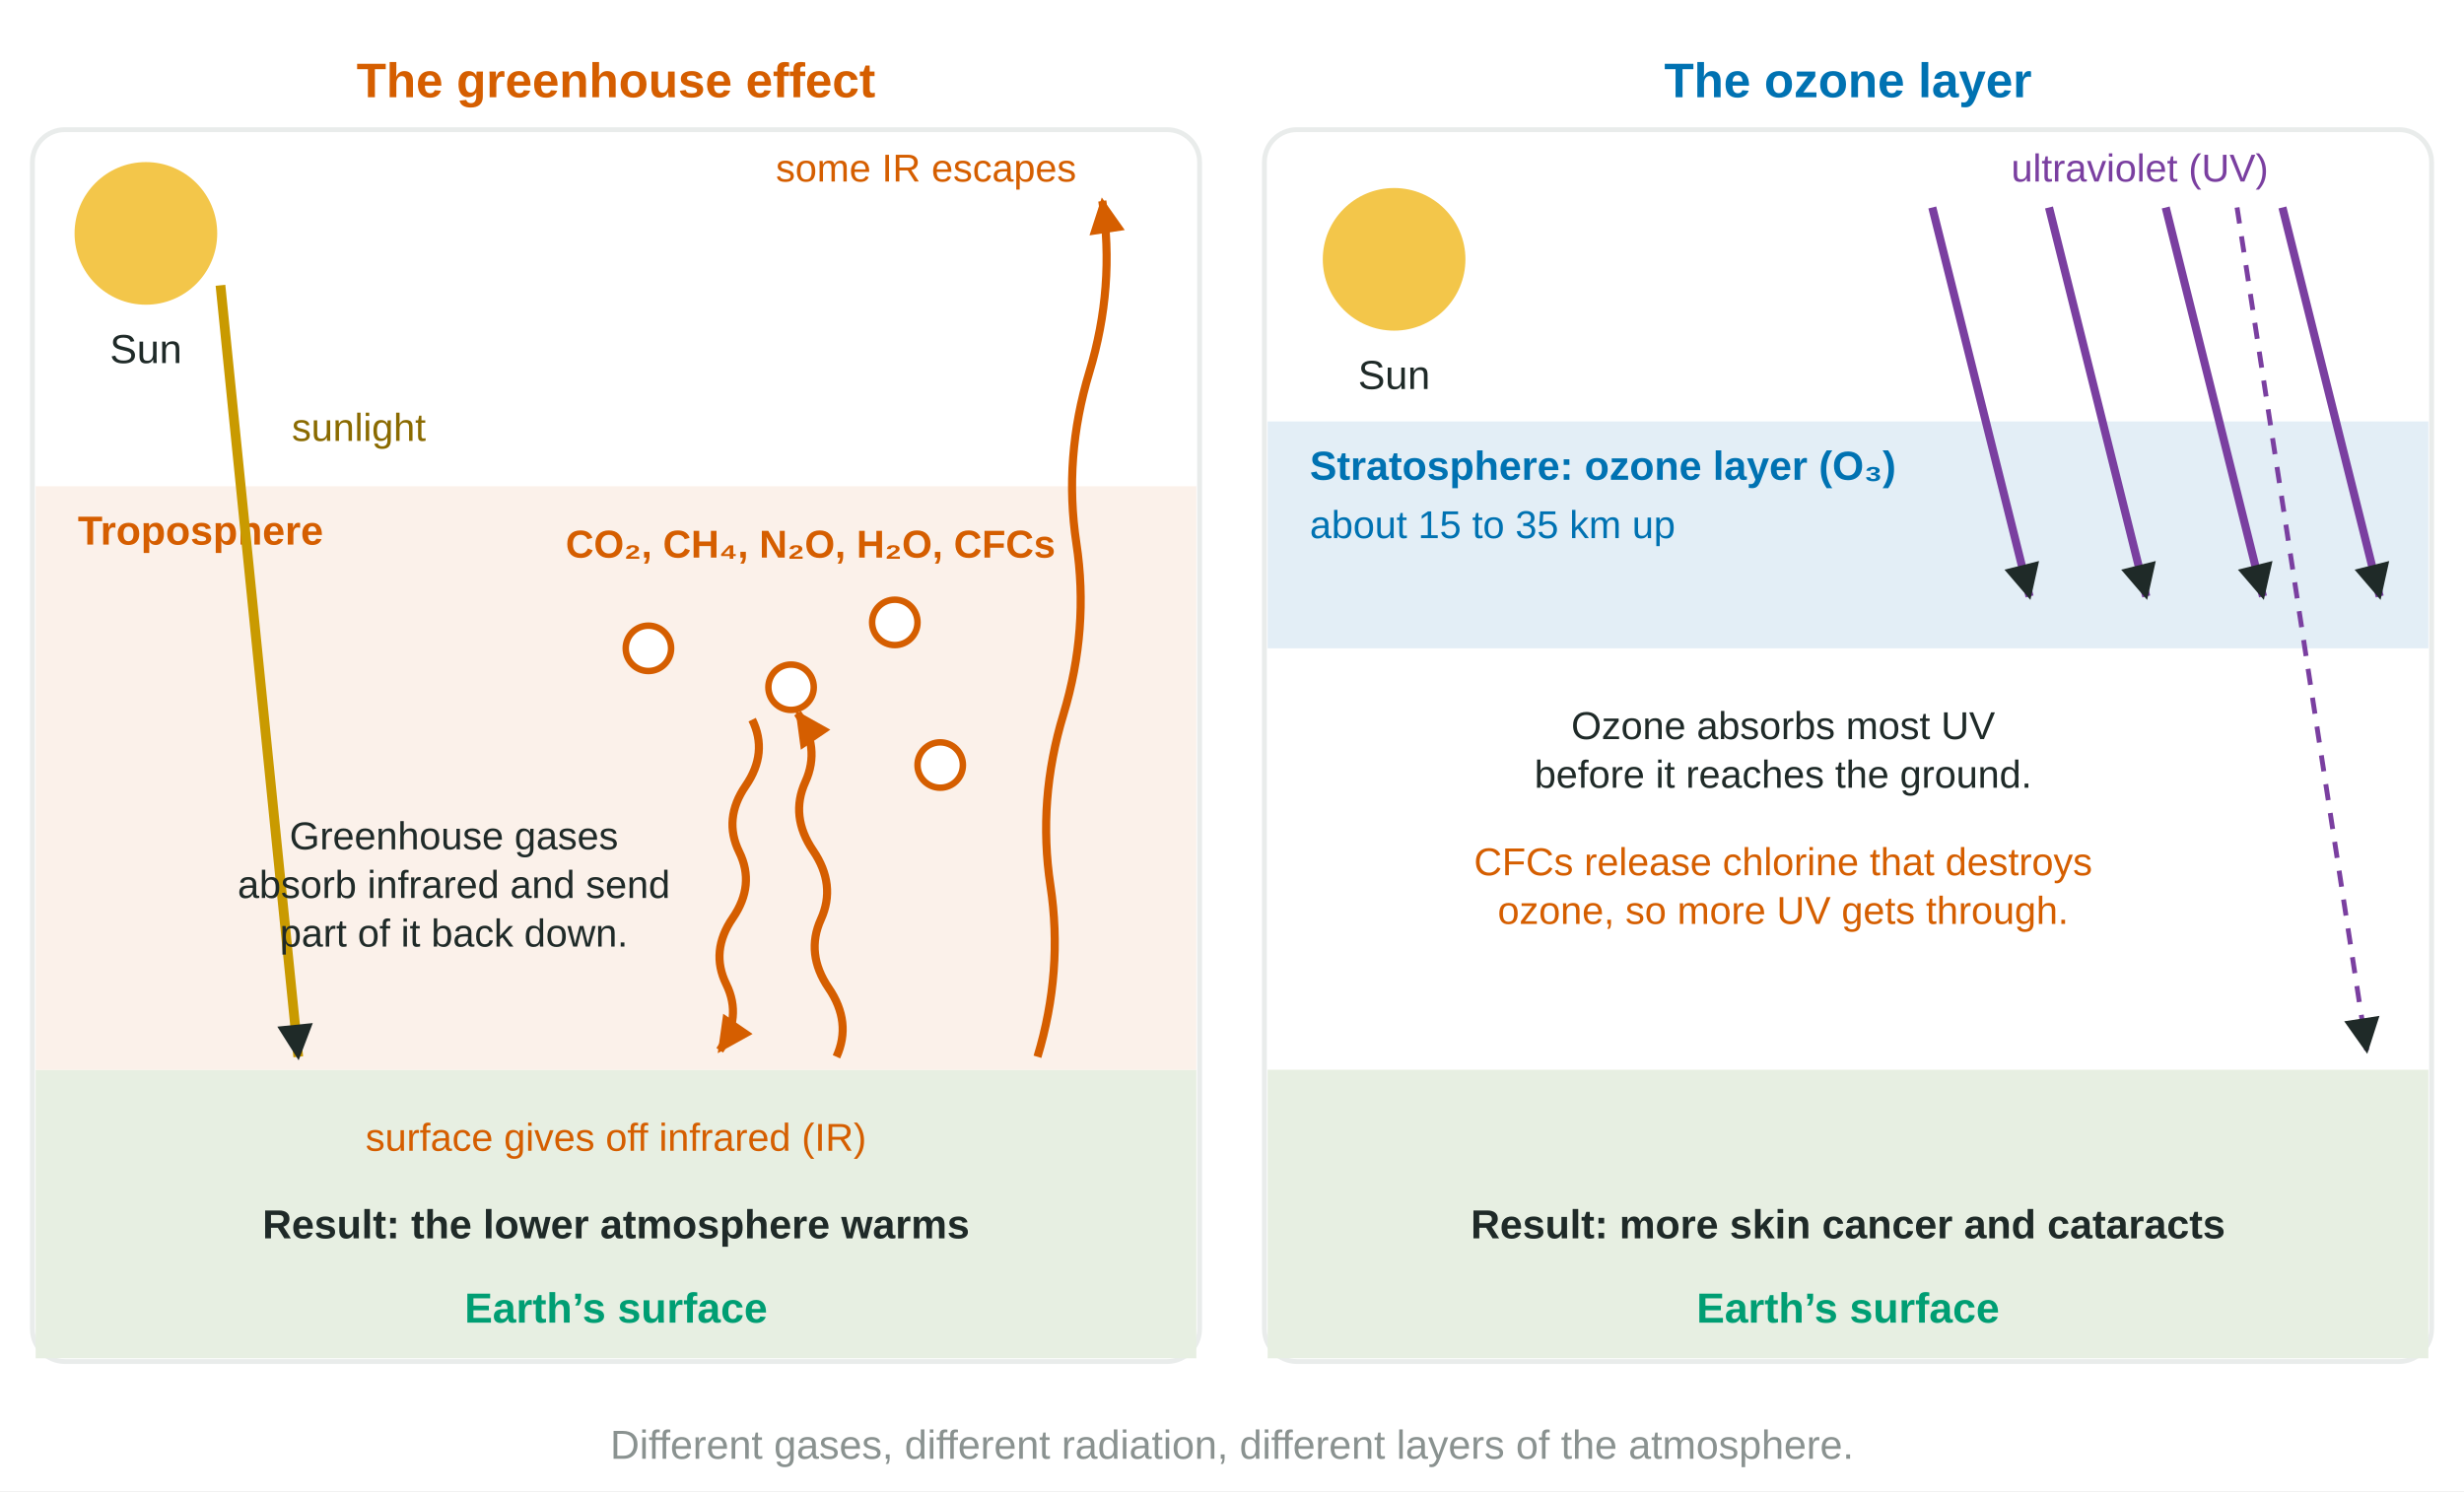
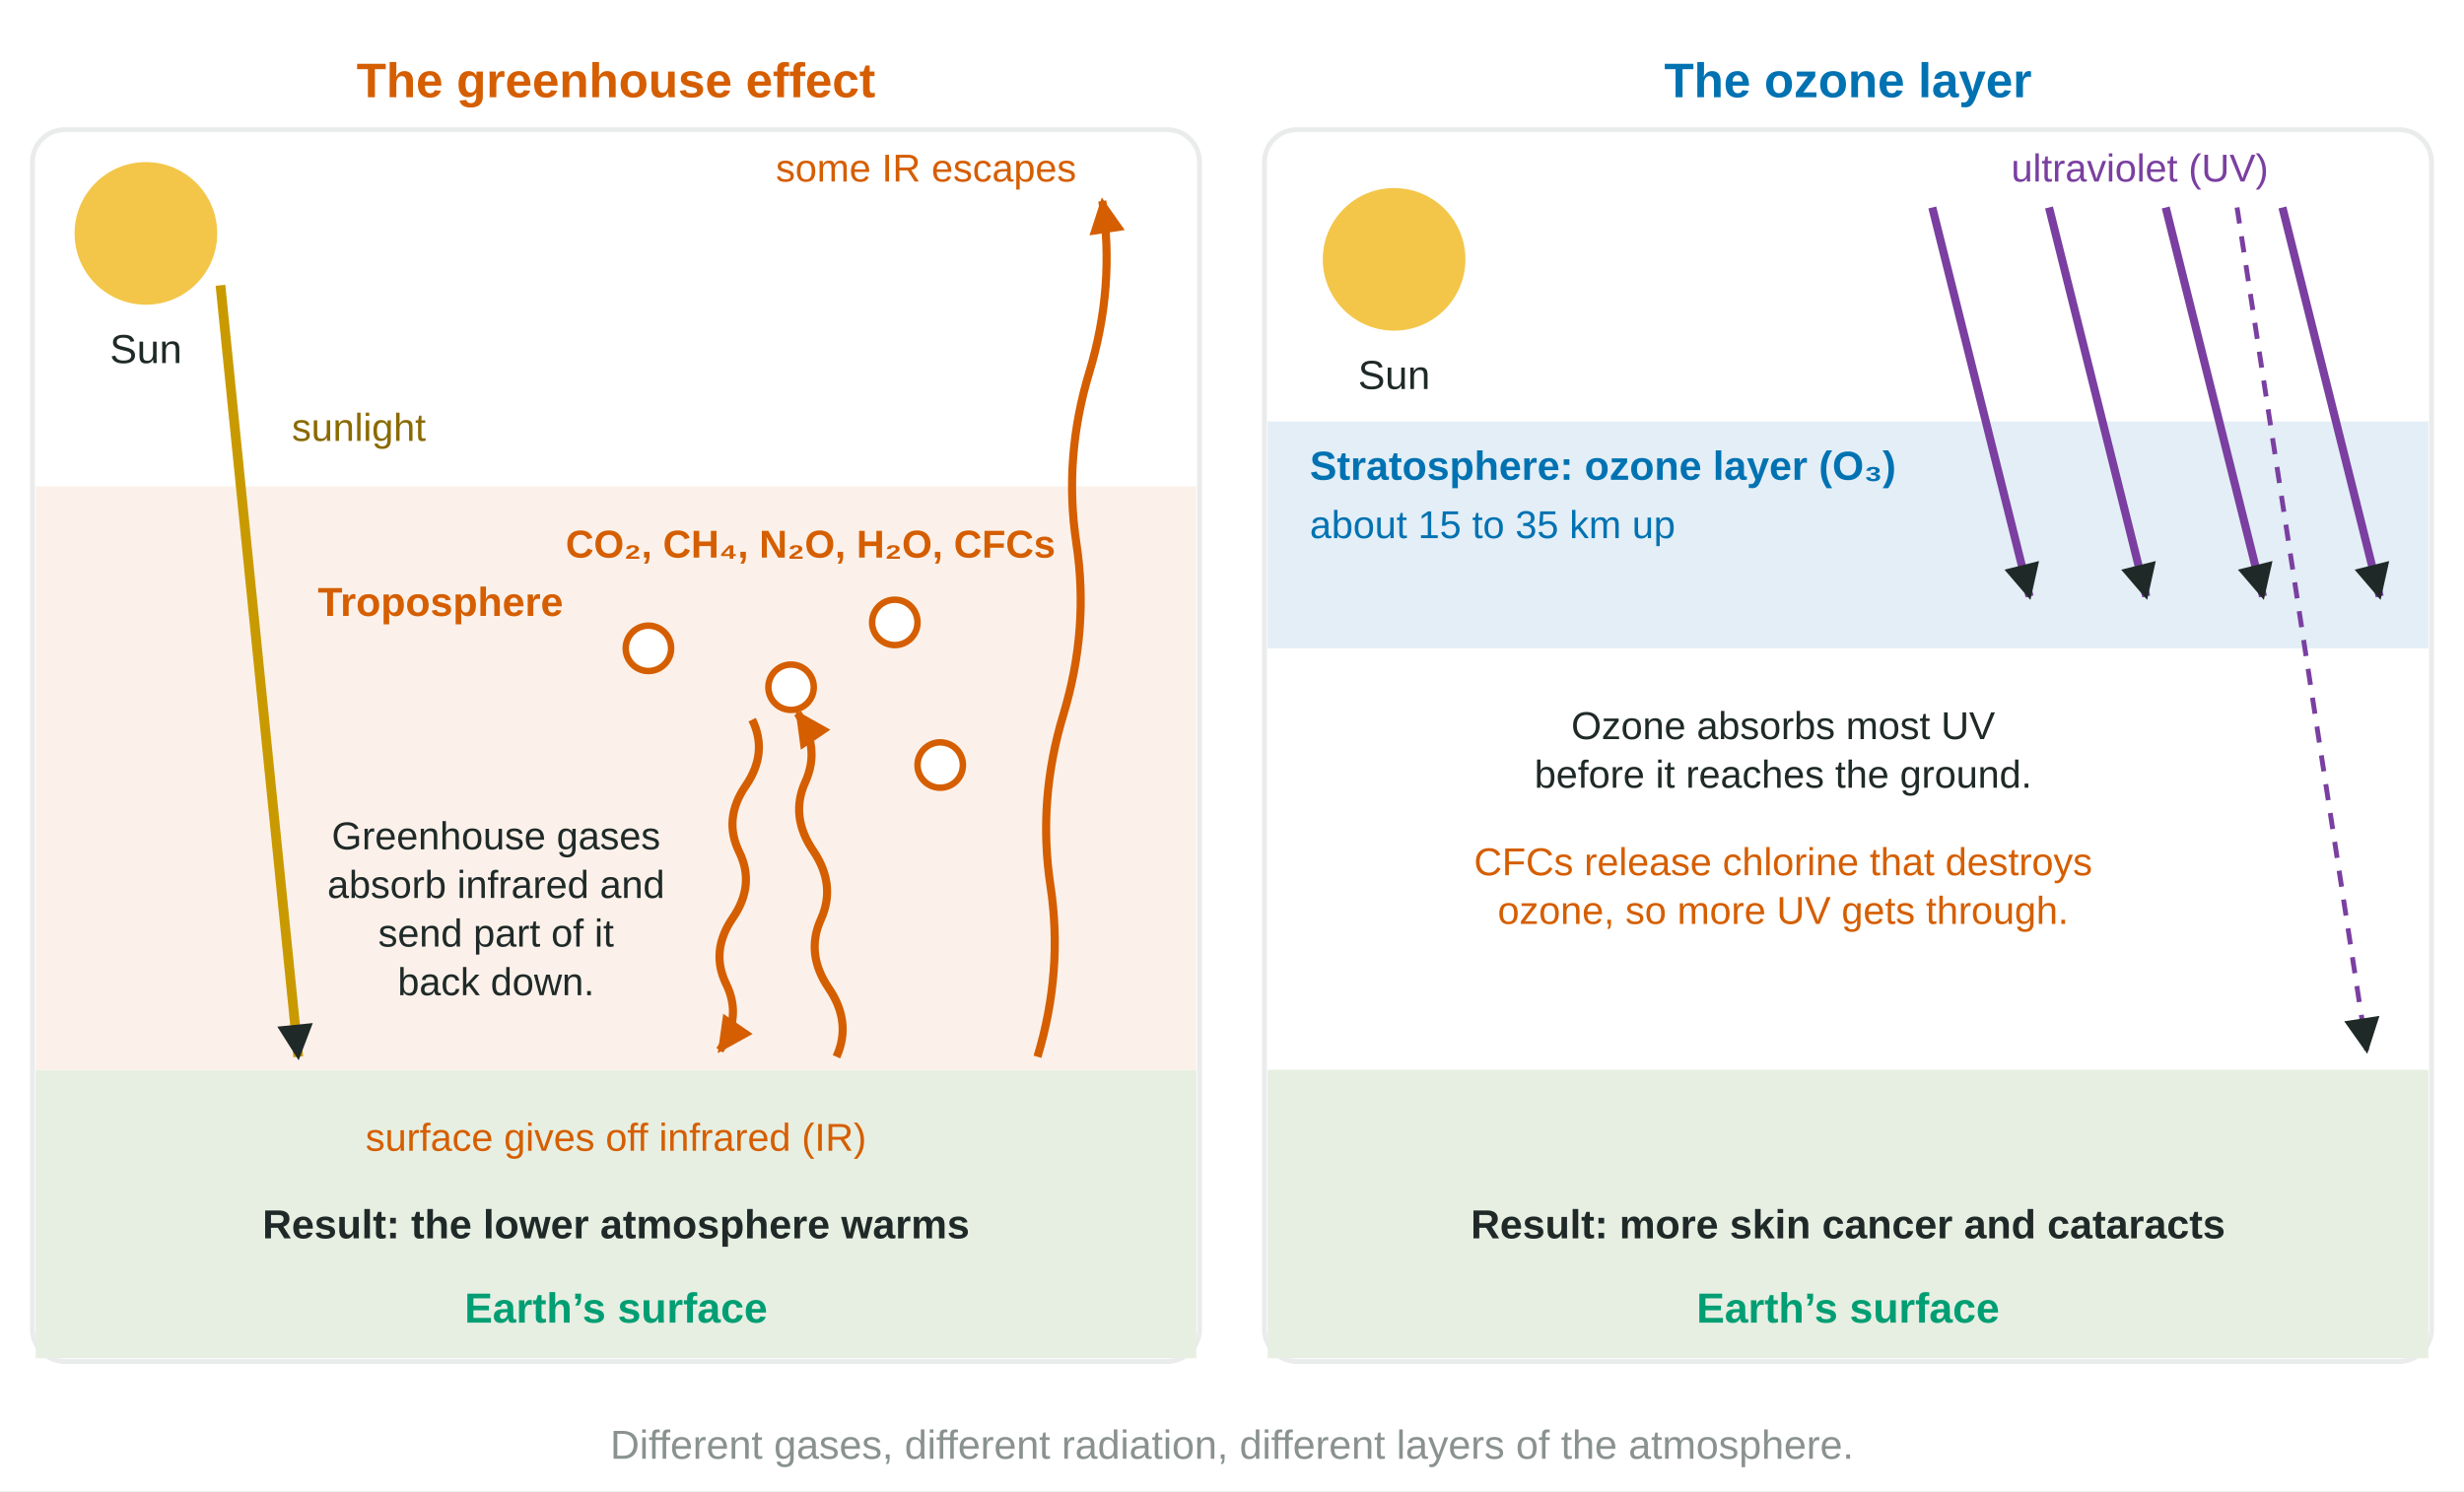
<svg xmlns="http://www.w3.org/2000/svg" viewBox="0 0 760 460" width="760" height="460" role="img" aria-labelledby="greenhouse-effect-ozone-t greenhouse-effect-ozone-d" font-family="Arial, Helvetica, sans-serif">
  <defs>
    <marker id="ar-ink" viewBox="0 0 10 10" refX="9" refY="5" markerUnits="userSpaceOnUse" markerWidth="11" markerHeight="11" orient="auto-start-reverse">
      <path d="M0,0 L10,5 L0,10 z" fill="#1F2A28" />
    </marker>
    <marker id="ar-olive" viewBox="0 0 10 10" refX="9" refY="5" markerUnits="userSpaceOnUse" markerWidth="11" markerHeight="11" orient="auto-start-reverse">
      <path d="M0,0 L10,5 L0,10 z" fill="#474A10" />
    </marker>
    <marker id="ar-blue" viewBox="0 0 10 10" refX="9" refY="5" markerUnits="userSpaceOnUse" markerWidth="11" markerHeight="11" orient="auto-start-reverse">
      <path d="M0,0 L10,5 L0,10 z" fill="#0072B2" />
    </marker>
    <marker id="ar-verm" viewBox="0 0 10 10" refX="9" refY="5" markerUnits="userSpaceOnUse" markerWidth="11" markerHeight="11" orient="auto-start-reverse">
      <path d="M0,0 L10,5 L0,10 z" fill="#D55E00" />
    </marker>
    <marker id="ar-green" viewBox="0 0 10 10" refX="9" refY="5" markerUnits="userSpaceOnUse" markerWidth="11" markerHeight="11" orient="auto-start-reverse">
      <path d="M0,0 L10,5 L0,10 z" fill="#009E73" />
    </marker>
    <marker id="ar-grey" viewBox="0 0 10 10" refX="9" refY="5" markerUnits="userSpaceOnUse" markerWidth="11" markerHeight="11" orient="auto-start-reverse">
      <path d="M0,0 L10,5 L0,10 z" fill="#8A9290" />
    </marker>
  </defs>
  <rect width="760" height="460" fill="#FFFFFF" />
  <rect x="10" y="40" width="360" height="380" rx="10" fill="#FFFFFF" stroke="#E9ECEB" stroke-width="1.5" />
  <text x="190" y="30" font-size="15" font-weight="bold" fill="#D55E00" text-anchor="middle">The greenhouse effect</text>
  <rect x="11" y="330" width="358" height="89" rx="0" fill="#E7EFE2" stroke="none" stroke-width="1.5" />
  <text x="190" y="408" font-size="13" font-weight="bold" fill="#009E73" text-anchor="middle">Earth’s surface</text>
  <rect x="11" y="150" width="358" height="180" rx="0" fill="#FBF1EA" stroke="none" stroke-width="1.5" />
-   <text x="24" y="168" font-size="12.5" font-weight="bold" fill="#D55E00" text-anchor="start">Troposphere</text>
+   <text x="98" y="190" font-size="12.5" font-weight="bold" fill="#D55E00" text-anchor="start">Troposphere</text>
  <circle cx="45" cy="72" r="22" fill="#F3C64A" stroke="none" stroke-width="1.5" />
  <text x="45" y="112" font-size="12.5" font-weight="normal" fill="#1F2A28" text-anchor="middle">Sun</text>
  <line x1="68" y1="88" x2="92" y2="326" stroke="#C99A00" stroke-width="3" marker-end="url(#ar-ink)" />
  <text x="90" y="136" font-size="12" font-weight="normal" fill="#8A6A00" text-anchor="start">sunlight</text>
  <path d="M 258 326 Q 262.8 315.4 255.6 304.8 Q 248.4 294.2 253.2 283.6 Q 258 273 250.8 262.4 Q 243.6 251.8 248.4 241.2 Q 253.2 230.6 246 220" fill="none" stroke="#D55E00" stroke-width="2.5" marker-end="url(#ar-verm)" />
  <path d="M 232 222 Q 237 232.2 230 242.4 Q 223 252.6 228 262.8 Q 233 273 226 283.2 Q 219 293.4 224 303.6 Q 229 313.8 222 324" fill="none" stroke="#D55E00" stroke-width="2.5" marker-end="url(#ar-verm)" />
  <path d="M 320 326 Q 328 299.6 324 273.2 Q 320 246.8 328 220.4 Q 336 194 332 167.6 Q 328 141.2 336 114.8 Q 344 88.4 340 62" fill="none" stroke="#D55E00" stroke-width="2.5" marker-end="url(#ar-verm)" />
  <text x="332" y="56" font-size="12" font-weight="normal" fill="#D55E00" text-anchor="end">some IR escapes</text>
  <circle cx="244" cy="212" r="7" fill="#FFFFFF" stroke="#D55E00" stroke-width="2" />
  <circle cx="290" cy="236" r="7" fill="#FFFFFF" stroke="#D55E00" stroke-width="2" />
  <circle cx="200" cy="200" r="7" fill="#FFFFFF" stroke="#D55E00" stroke-width="2" />
  <circle cx="276" cy="192" r="7" fill="#FFFFFF" stroke="#D55E00" stroke-width="2" />
-   <text x="140" y="262" font-size="12" font-weight="normal" fill="#1F2A28" text-anchor="middle">Greenhouse gases</text>
-   <text x="140" y="277" font-size="12" font-weight="normal" fill="#1F2A28" text-anchor="middle">absorb infrared and send</text>
-   <text x="140" y="292" font-size="12" font-weight="normal" fill="#1F2A28" text-anchor="middle">part of it back down.</text>
+   <text x="153" y="262" font-size="12" font-weight="normal" fill="#1F2A28" text-anchor="middle">Greenhouse gases</text>
+   <text x="153" y="277" font-size="12" font-weight="normal" fill="#1F2A28" text-anchor="middle">absorb infrared and</text>
+   <text x="153" y="292" font-size="12" font-weight="normal" fill="#1F2A28" text-anchor="middle">send part of it</text>
+   <text x="153" y="307" font-size="12" font-weight="normal" fill="#1F2A28" text-anchor="middle">back down.</text>
  <text x="250" y="172" font-size="12" font-weight="bold" fill="#D55E00" text-anchor="middle">CO₂, CH₄, N₂O, H₂O, CFCs</text>
  <text x="190" y="355" font-size="12" font-weight="normal" fill="#D55E00" text-anchor="middle">surface gives off infrared (IR)</text>
  <text x="190" y="382" font-size="12.5" font-weight="bold" fill="#1F2A28" text-anchor="middle">Result: the lower atmosphere warms</text>
  <rect x="390" y="40" width="360" height="380" rx="10" fill="#FFFFFF" stroke="#E9ECEB" stroke-width="1.5" />
  <text x="570" y="30" font-size="15" font-weight="bold" fill="#0072B2" text-anchor="middle">The ozone layer</text>
  <rect x="391" y="330" width="358" height="89" rx="0" fill="#E7EFE2" stroke="none" stroke-width="1.5" />
  <text x="570" y="408" font-size="13" font-weight="bold" fill="#009E73" text-anchor="middle">Earth’s surface</text>
  <rect x="391" y="130" width="358" height="70" rx="0" fill="#E3EEF6" stroke="none" stroke-width="1.5" />
  <text x="404" y="148" font-size="12.5" font-weight="bold" fill="#0072B2" text-anchor="start">Stratosphere: ozone layer (O₃)</text>
  <text x="404" y="166" font-size="12" font-weight="normal" fill="#0072B2" text-anchor="start">about 15 to 35 km up</text>
  <circle cx="430" cy="80" r="22" fill="#F3C64A" stroke="none" stroke-width="1.5" />
  <text x="430" y="120" font-size="12.5" font-weight="normal" fill="#1F2A28" text-anchor="middle">Sun</text>
  <line x1="596" y1="64" x2="626" y2="184" stroke="#7A3FA0" stroke-width="2.5" marker-end="url(#ar-ink)" />
  <line x1="632" y1="64" x2="662" y2="184" stroke="#7A3FA0" stroke-width="2.5" marker-end="url(#ar-ink)" />
  <line x1="668" y1="64" x2="698" y2="184" stroke="#7A3FA0" stroke-width="2.5" marker-end="url(#ar-ink)" />
  <line x1="704" y1="64" x2="734" y2="184" stroke="#7A3FA0" stroke-width="2.5" marker-end="url(#ar-ink)" />
  <line x1="690" y1="64" x2="730" y2="324" stroke="#7A3FA0" stroke-width="1.5" stroke-dasharray="5 4" marker-end="url(#ar-ink)" />
  <text x="660" y="56" font-size="12" font-weight="normal" fill="#7A3FA0" text-anchor="middle">ultraviolet (UV)</text>
  <text x="550" y="228" font-size="12" font-weight="normal" fill="#1F2A28" text-anchor="middle">Ozone absorbs most UV</text>
  <text x="550" y="243" font-size="12" font-weight="normal" fill="#1F2A28" text-anchor="middle">before it reaches the ground.</text>
  <text x="550" y="270" font-size="12" font-weight="normal" fill="#D55E00" text-anchor="middle">CFCs release chlorine that destroys</text>
  <text x="550" y="285" font-size="12" font-weight="normal" fill="#D55E00" text-anchor="middle">ozone, so more UV gets through.</text>
  <text x="570" y="382" font-size="12.5" font-weight="bold" fill="#1F2A28" text-anchor="middle">Result: more skin cancer and cataracts</text>
  <text x="380" y="450" font-size="12.5" font-weight="normal" fill="#8A9290" text-anchor="middle">Different gases, different radiation, different layers of the atmosphere.</text>
</svg>
